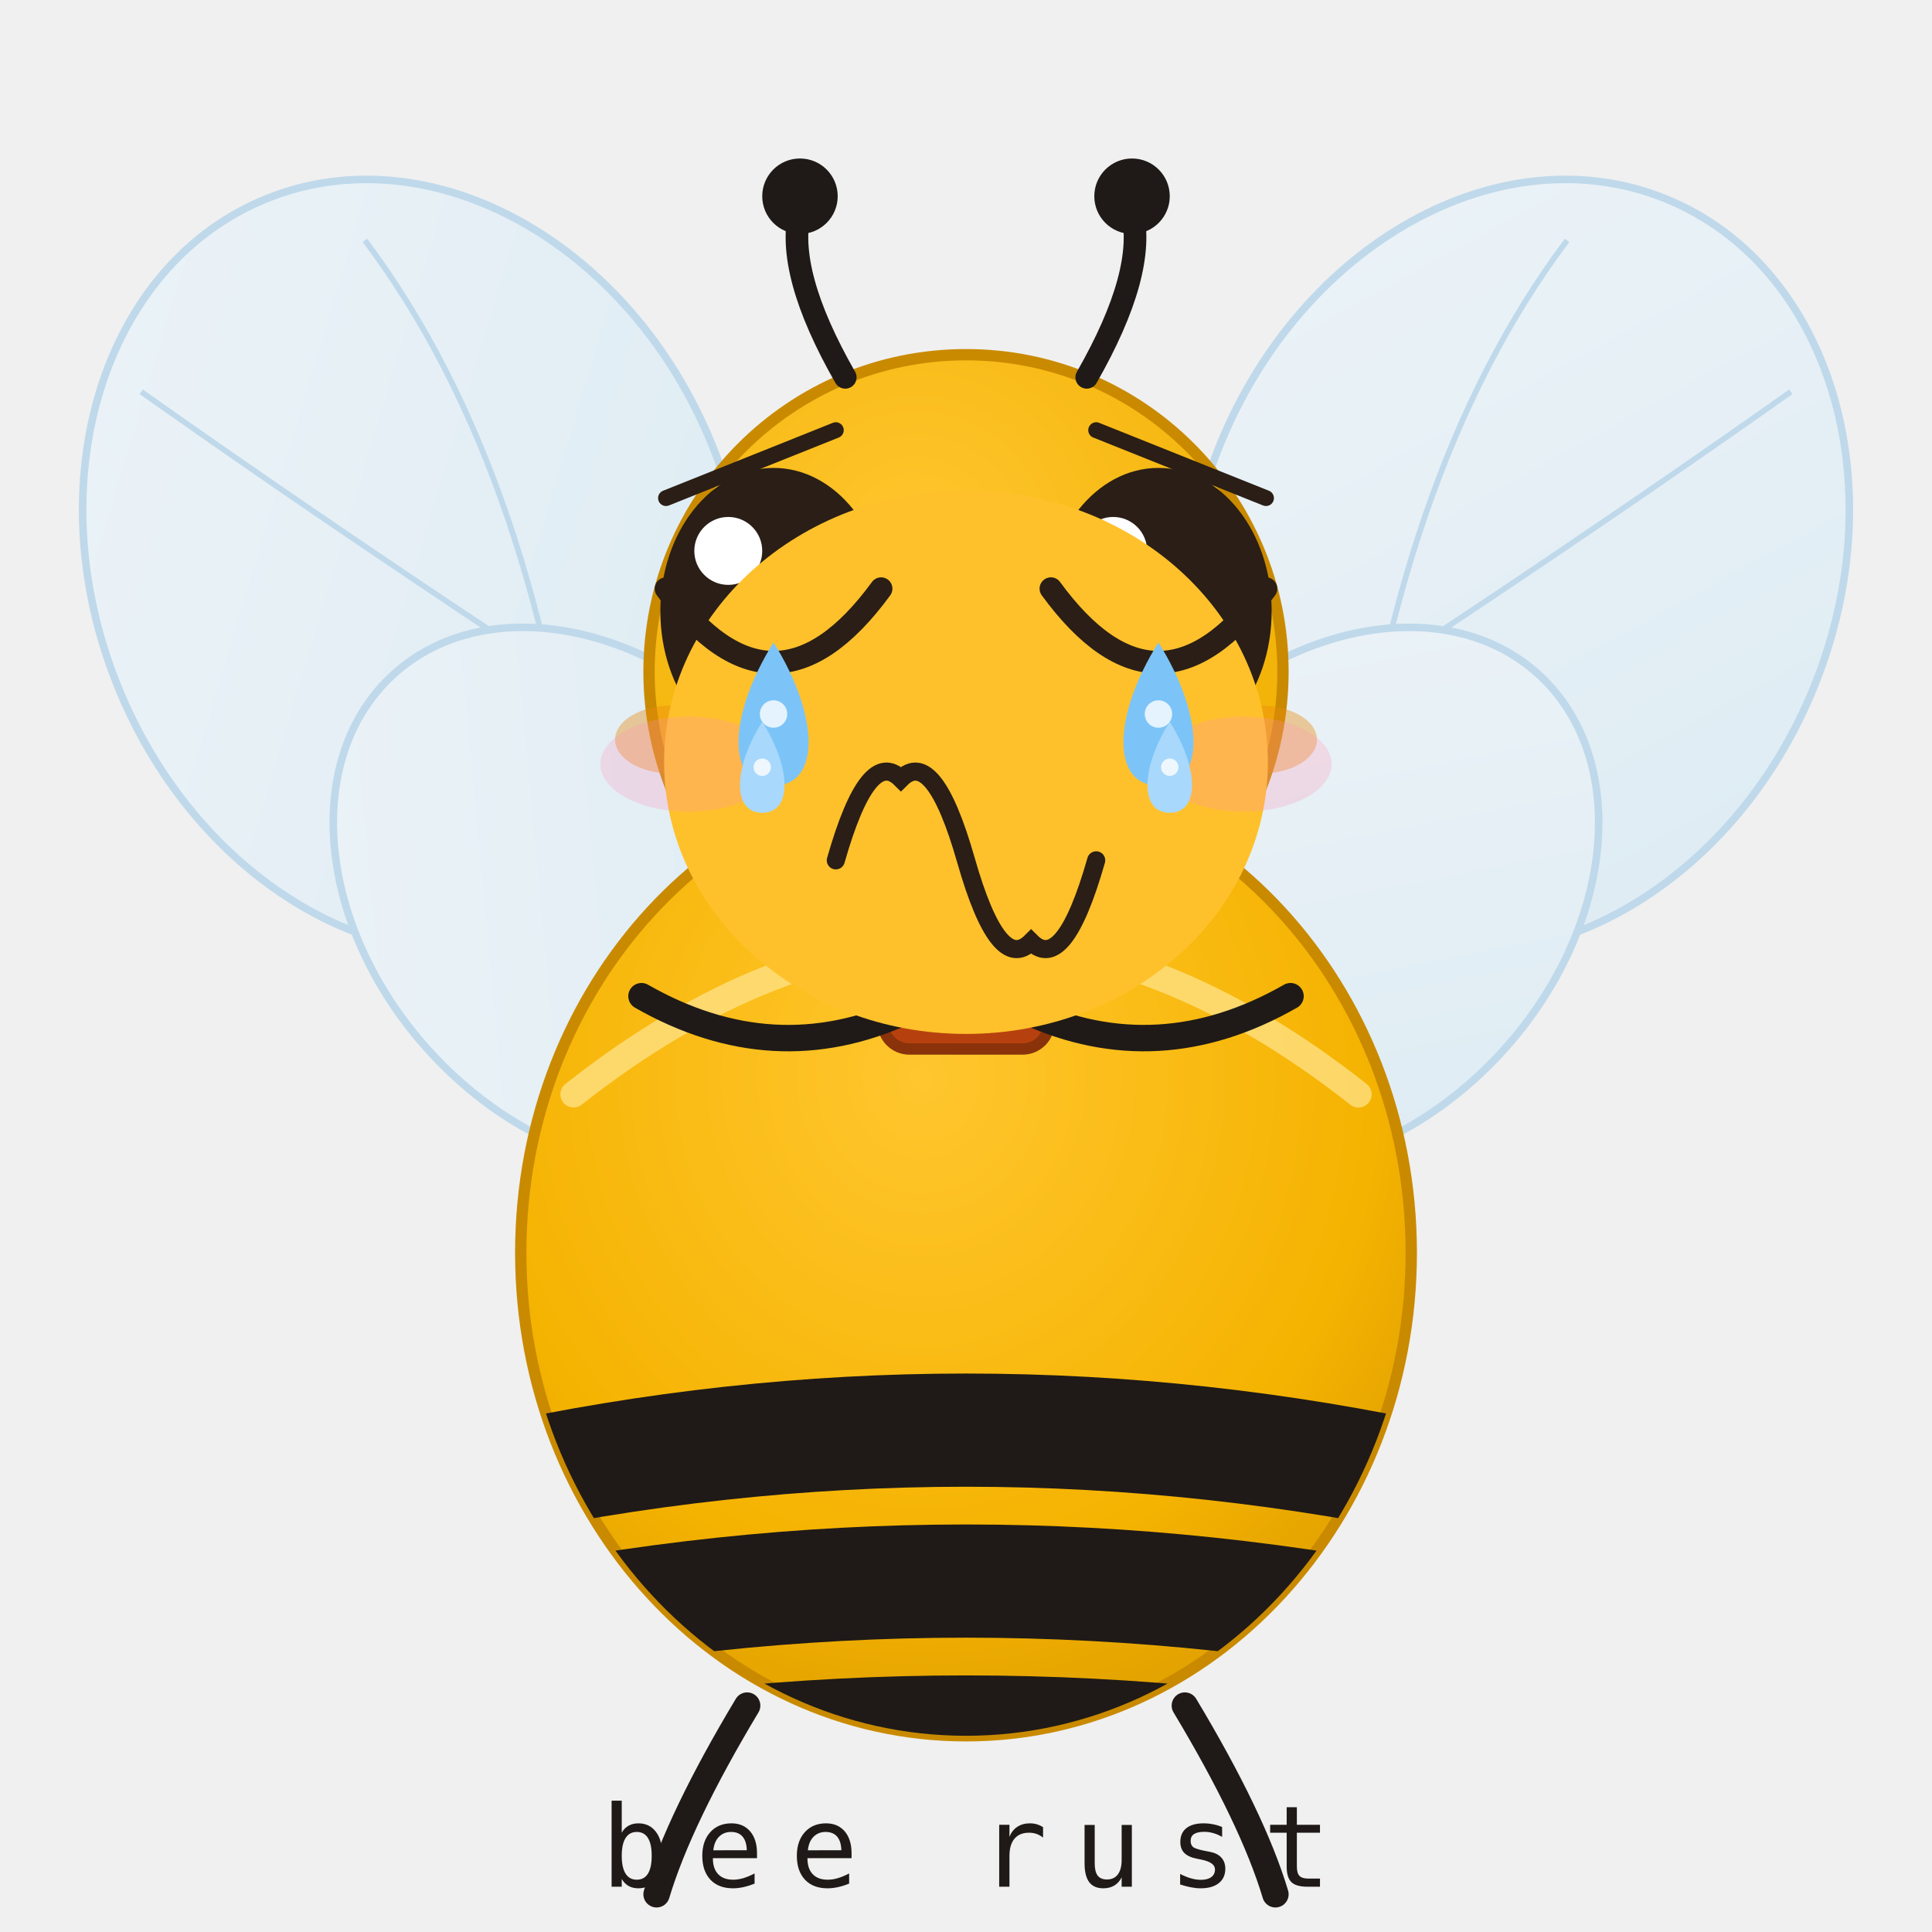
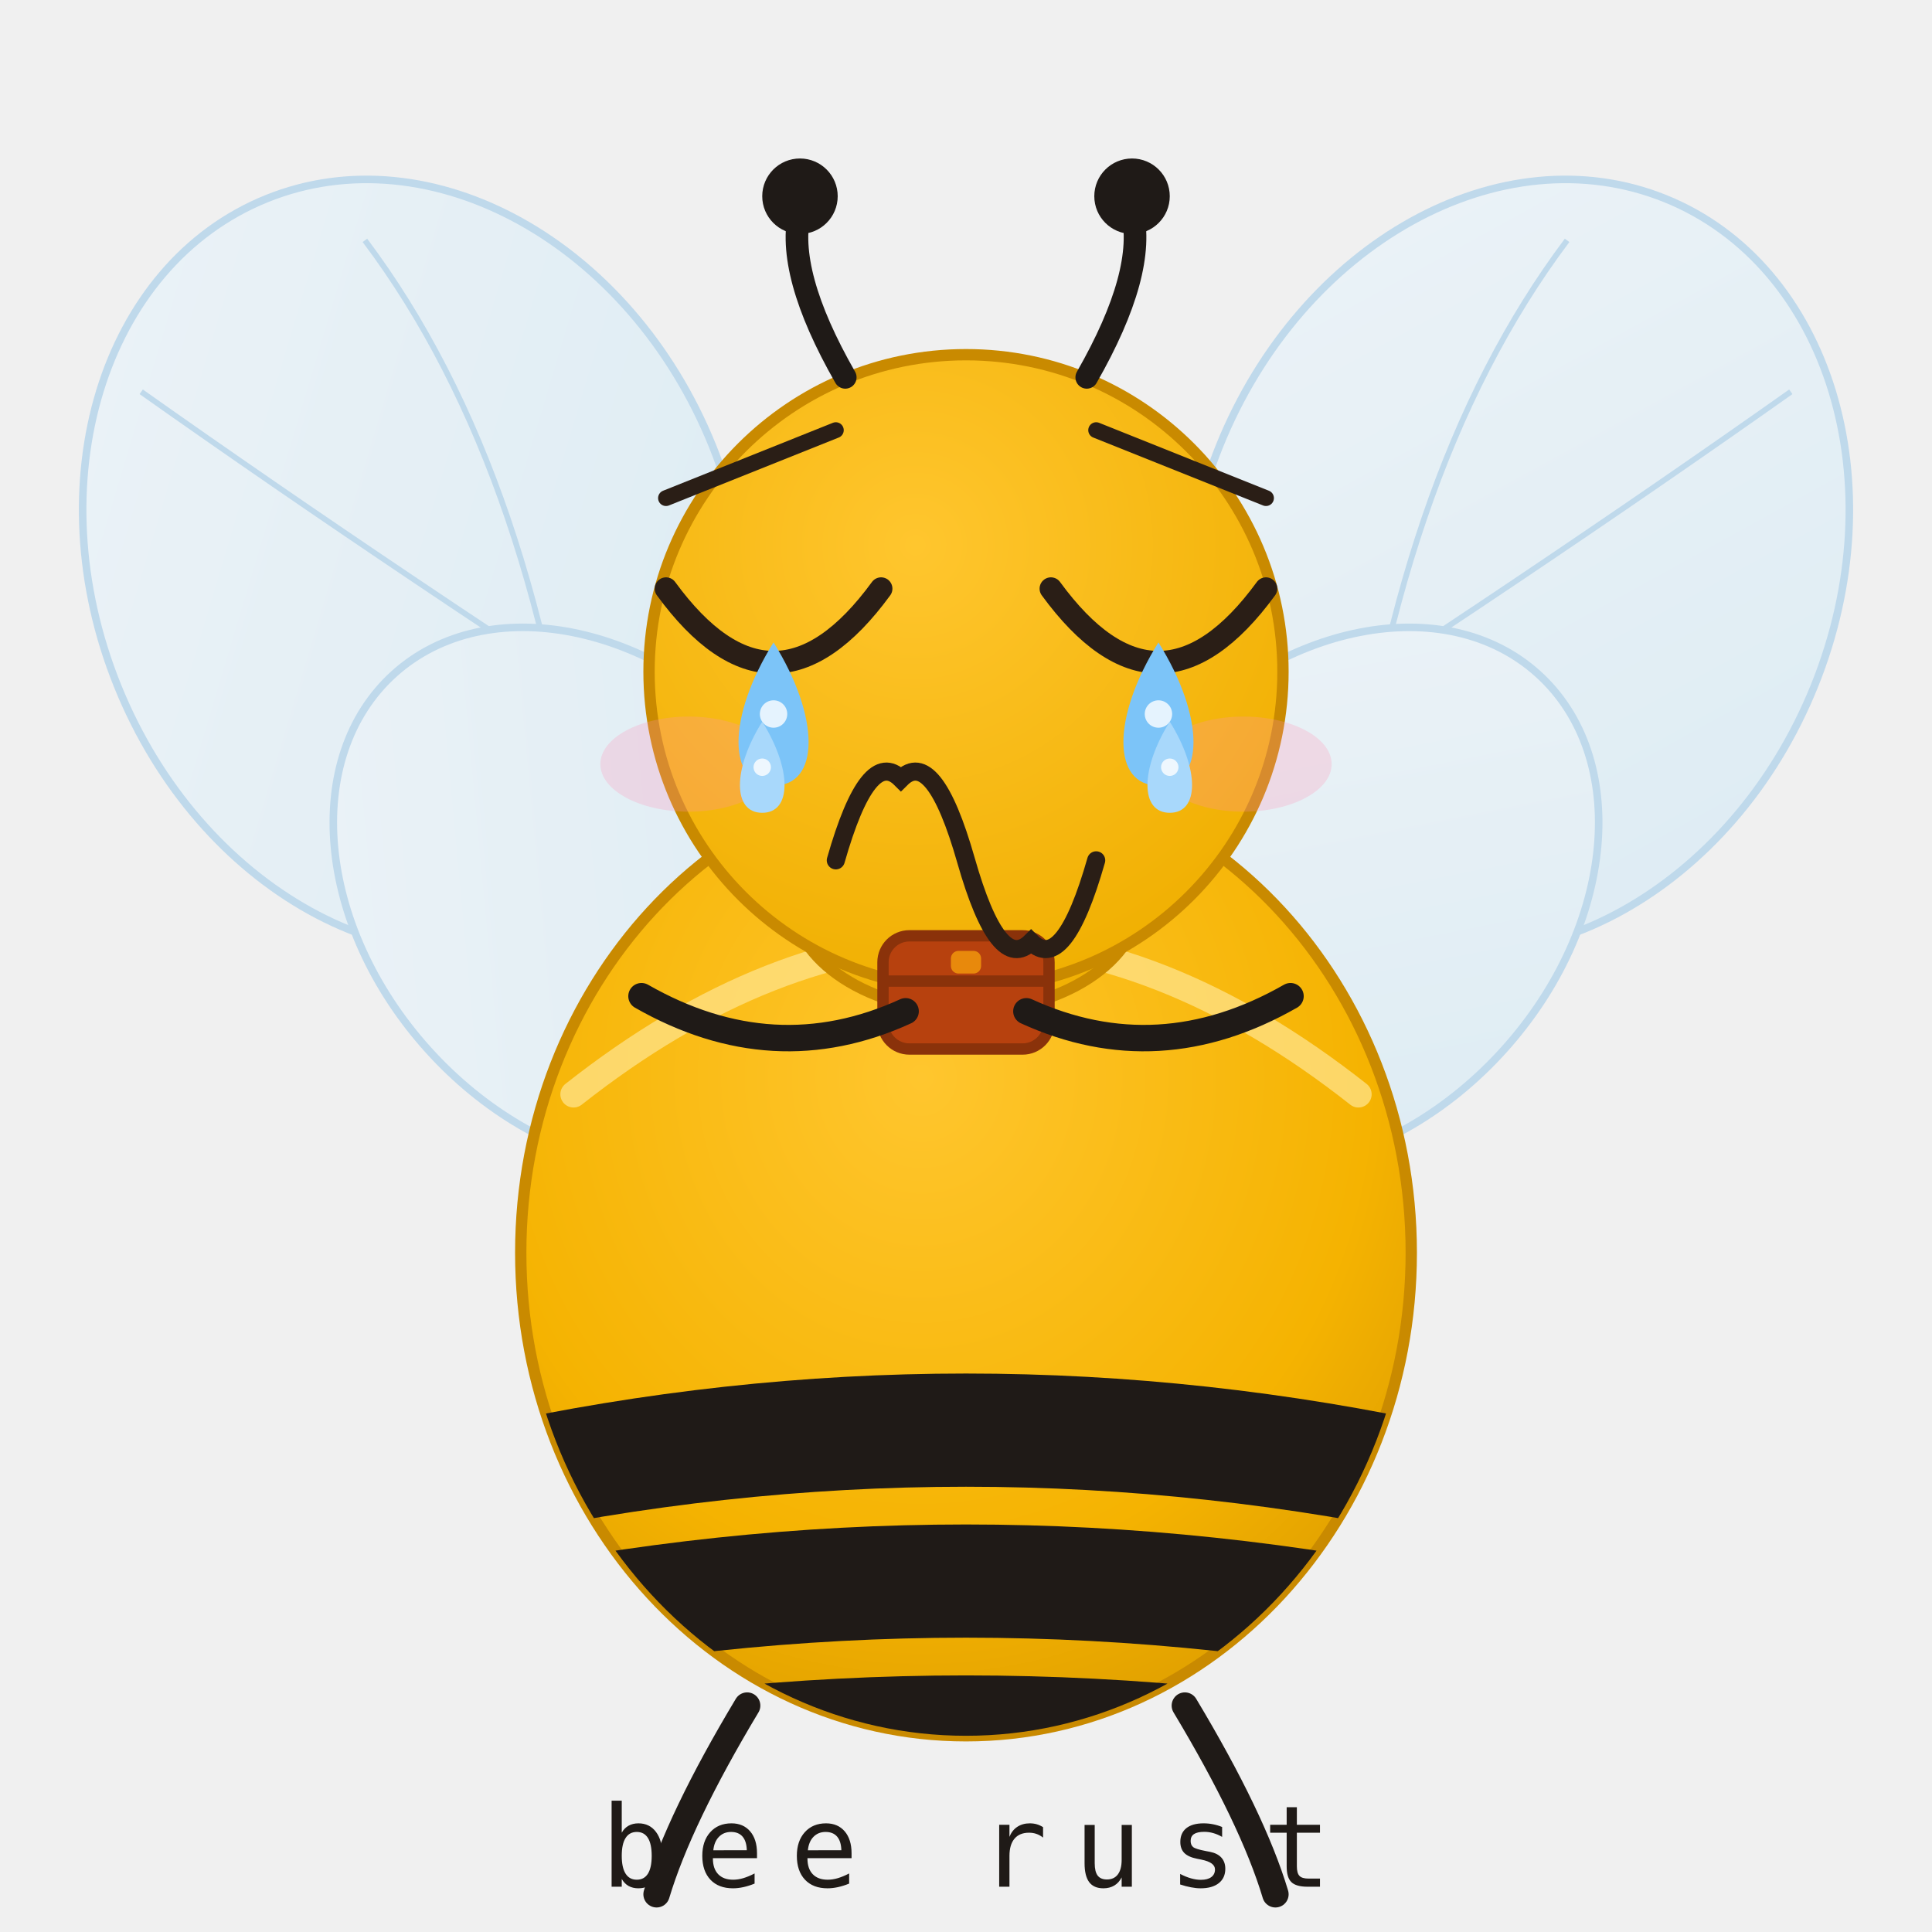
<svg xmlns="http://www.w3.org/2000/svg" viewBox="0 0 512 512" width="512" height="512" role="img" aria-label="Rusty · 哭 Cry">
  <style>
.ex-motion { animation: ex-sob 0.9s ease-in-out infinite; transform-box: fill-box; transform-origin: 50% 50%; }
.ex-anim-tear { animation: ex-tear 1.8s ease-in infinite; transform-box: fill-box; transform-origin: center; }
.ex-anim-sweat { animation: ex-tear 1.5s ease-in infinite; transform-box: fill-box; transform-origin: center; }
.ex-anim-heart { animation: ex-heart 2.2s ease-out infinite; transform-box: fill-box; transform-origin: center; }
.ex-anim-spark { animation: ex-spark 1.9s ease-in-out infinite; transform-box: fill-box; transform-origin: center; }
.ex-anim-rain { animation: ex-rain 1.4s linear infinite; transform-box: fill-box; transform-origin: center; }
.ex-anim-confetti { animation: ex-confetti 2.4s linear infinite; transform-box: fill-box; transform-origin: center; }
.ex-anim-pulse { animation: ex-pulse 1.6s ease-in-out infinite; transform-box: fill-box; transform-origin: center; }
.ex-anim-knock { animation: ex-knock 0.55s ease-in-out infinite; transform-box: fill-box; transform-origin: center; }
.ex-anim-knockline { animation: ex-knockline 0.55s ease-out infinite; transform-box: fill-box; transform-origin: center; }
.ex-anim-palm { animation: ex-palm 0.9s ease-in-out infinite; transform-box: fill-box; transform-origin: center; }
.ex-anim-steam { animation: ex-steam 1.8s ease-out infinite; transform-box: fill-box; transform-origin: center; }
.ex-anim-shock { animation: ex-shock 0.5s ease-in-out infinite; transform-box: fill-box; transform-origin: center; }
.ex-anim-please { animation: ex-please 1.4s ease-in-out infinite; transform-box: fill-box; transform-origin: center; }
.ex-anim-drift { animation: ex-drift 4.5s ease-in-out infinite; transform-box: fill-box; transform-origin: center; }
@keyframes ex-sob { 0%,100% { transform: translateY(0); } 50% { transform: translateY(9.6px); } }
@keyframes ex-tear { 0% { transform: translateY(0); opacity: 0; } 18% { opacity: 1; } 100% { transform: translateY(33px); opacity: 0; } }
@keyframes ex-heart { 0% { transform: translateY(0) scale(.65); opacity: 0; } 20% { opacity: 1; } 100% { transform: translateY(-54px) scale(1.15); opacity: 0; } }
@keyframes ex-spark { 0%,100% { transform: scale(.6) rotate(0deg); opacity: .3; } 50% { transform: scale(1.15) rotate(25deg); opacity: 1; } }
@keyframes ex-rain { 0% { transform: translateY(0); opacity: 0; } 20% { opacity: 1; } 100% { transform: translateY(36px); opacity: 0; } }
@keyframes ex-confetti { 0% { transform: translateY(-10.5px) rotate(0deg); opacity: 1; } 100% { transform: translateY(48px) rotate(200deg); opacity: 0; } }
@keyframes ex-pulse { 0%,100% { transform: scale(1); opacity: .35; } 50% { transform: scale(1.18); opacity: .7; } }
@keyframes ex-knock { 0%,100% { transform: translateX(13.5px); } 35% { transform: translateX(0); } }
@keyframes ex-knockline { 0%,100% { transform: scaleX(.6); opacity: .35; } 35% { transform: scaleX(1); opacity: 1; } }
@keyframes ex-palm { 0%,100% { transform: translateY(0) rotate(0deg); } 50% { transform: translateY(-3.6px) rotate(-4deg); } }
@keyframes ex-steam { 0% { transform: translateY(0); opacity: .7; } 100% { transform: translateY(-27px); opacity: 0; } }
@keyframes ex-shock { 0%,100% { transform: scaleX(.7); opacity: .4; } 50% { transform: scaleX(1.25); opacity: 1; } }
@keyframes ex-please { 0%,100% { transform: translateY(0); } 50% { transform: translateY(-5.4px); } }
@keyframes ex-drift { 0%,100% { transform: translateY(0); } 50% { transform: translateY(-6px); } }
@media (prefers-reduced-motion: reduce) {
  .ex-motion, [class*="ex-anim-"] { animation: none !important; }
}
</style>
  <g class="ex-motion ex-cry">
    <g class="ex-base">
      <defs>
        <radialGradient id="bellyGrad" cx="45%" cy="32%" r="72%">
          <stop offset="0%" stop-color="#FFC62E" />
          <stop offset="70%" stop-color="#F5B301">
        
      </stop>
          <stop offset="100%" stop-color="#DE9E00" />
        </radialGradient>
        <radialGradient id="headGrad" cx="42%" cy="30%" r="75%">
          <stop offset="0%" stop-color="#FFC62E" />
          <stop offset="100%" stop-color="#F0AF00" />
        </radialGradient>
        <linearGradient id="wingGrad" x1="0" y1="0" x2="1" y2="1">
          <stop offset="0%" stop-color="#EAF5FC" />
          <stop offset="100%" stop-color="#CFE8F5" />
        </linearGradient>
        <clipPath id="bellyClip">
          <ellipse cx="256" cy="332" rx="118" ry="128" />
        </clipPath>
      </defs>
      <g>
        <g fill="url(#wingGrad)" stroke="#9FC9E8" stroke-width="2" opacity="0.6">
          <g>
            <ellipse cx="110" cy="150" rx="85" ry="105" transform="rotate(-22 110 150)" />
            <path d="M60 80 Q105 150 165 235" fill="none" stroke-width="1.5" transform="rotate(-22 110 150)" />
            <path d="M130 65 Q150 140 120 245" fill="none" stroke-width="1.5" transform="rotate(-22 110 150)" />
          </g>
          <g>
            <ellipse cx="402" cy="150" rx="85" ry="105" transform="rotate(22 402 150)" />
            <path d="M452 80 Q407 150 347 235" fill="none" stroke-width="1.5" transform="rotate(22 402 150)" />
            <path d="M382 65 Q362 140 392 245" fill="none" stroke-width="1.5" transform="rotate(22 402 150)" />
          </g>
          <g>
            <ellipse cx="158" cy="238" rx="60" ry="80" transform="rotate(-42 158 238)" />
          </g>
          <g>
            <ellipse cx="354" cy="238" rx="60" ry="80" transform="rotate(42 354 238)" />
          </g>
        </g>
        <g stroke="#1F1A17" stroke-width="7" stroke-linecap="round" fill="none">
          <path d="M198 452 Q180 482 174 502" />
          <path d="M314 452 Q332 482 338 502" />
        </g>
        <g>
          <ellipse cx="256" cy="332" rx="118" ry="128" fill="url(#bellyGrad)" stroke="#C98A00" stroke-width="3" />
          <path d="M152 290 Q256 208 360 290" fill="none" stroke="#FFE38A" stroke-width="7" stroke-linecap="round" opacity="0.75">
      
    </path>
          <g clip-path="url(#bellyClip)">
            <path d="M128 378 Q256 350 384 378 L384 408 Q256 380 128 408 Z" fill="#1F1A17" />
            <path d="M124 418 Q256 390 388 418 L388 448 Q256 420 124 448 Z" fill="#1F1A17" />
            <path d="M120 458 Q256 430 392 458 L392 486 Q256 460 120 486 Z" fill="#1F1A17" />
          </g>
        </g>
        <ellipse cx="256" cy="238" rx="46" ry="30" fill="url(#headGrad)" stroke="#C98A00" stroke-width="3" />
        <circle cx="256" cy="178" r="84" fill="url(#headGrad)" stroke="#C98A00" stroke-width="3" />
        <g stroke="#1F1A17" stroke-width="6" stroke-linecap="round" fill="#1F1A17">
          <path d="M224 100 Q208 72 212 56" fill="none" />
          <circle cx="212" cy="52" r="7" />
          <path d="M288 100 Q304 72 300 56" fill="none" />
          <circle cx="300" cy="52" r="7" />
        </g>
-         <ellipse cx="205" cy="162" rx="30" ry="38" fill="#2A1E16" />
-         <ellipse cx="307" cy="162" rx="30" ry="38" fill="#2A1E16" />
-         <circle cx="193" cy="146" r="9" fill="#FFFFFF" />
-         <circle cx="295" cy="146" r="9" fill="#FFFFFF" />
-         <circle cx="191" cy="143" r="3.5" fill="#FFFFFF" />
-         <path d="M244 216 Q256 228 268 216" fill="none" stroke="#1F1A17" stroke-width="5" stroke-linecap="round" />
-         <ellipse cx="178" cy="196" rx="15" ry="9" fill="#E8890C" opacity="0.4" />
-         <ellipse cx="334" cy="196" rx="15" ry="9" fill="#E8890C" opacity="0.4" />
        <g>
          <rect x="234" y="248" width="44" height="30" rx="7" fill="#B7410E" stroke="#8A320A" stroke-width="3" />
          <path d="M234 260 L278 260" stroke="#8A320A" stroke-width="3" />
          <rect x="252" y="252" width="8" height="6" rx="2" fill="#E8890C" />
          <path d="M170 264 Q205 284 240 268" fill="none" stroke="#1F1A17" stroke-width="7" stroke-linecap="round" />
          <path d="M342 264 Q307 284 272 268" fill="none" stroke="#1F1A17" stroke-width="7" stroke-linecap="round" />
        </g>
        <text x="256" y="500" text-anchor="middle" font-family="ui-monospace,SFMono-Regular,Menlo,monospace" font-size="30" letter-spacing="7" fill="#1F1A17">bee rust</text>
      </g>
    </g>
    <g class="ex-face">
-       <ellipse cx="256" cy="202" rx="80" ry="72" fill="#FFC12B" />
      <path d="M 176.5,132 L 221.5,114" stroke="#2A1E16" stroke-width="4.2" stroke-linecap="round" />
      <path d="M 335.5,132 L 290.5,114" stroke="#2A1E16" stroke-width="4.2" stroke-linecap="round" />
      <path d="M 176.5,156 Q 205,195 233.5,156" fill="none" stroke="#2A1E16" stroke-width="6" stroke-linecap="round" />
      <path d="M 278.5,156 Q 307,195 335.5,156" fill="none" stroke="#2A1E16" stroke-width="6" stroke-linecap="round" />
      <path d="M 221.5,228 Q 230.12,197.76 238.75,206.4 Q 247.38,197.76 256,228 Q 264.62,258.24 273.25,249.6 Q 281.88,258.24 290.5,228" fill="none" stroke="#2A1E16" stroke-width="4.8" stroke-linecap="round" />
      <ellipse cx="182.5" cy="202.5" rx="23.4" ry="12.6" fill="#FF8FB3" opacity="0.25" />
      <ellipse cx="329.5" cy="202.5" rx="23.4" ry="12.6" fill="#FF8FB3" opacity="0.25" />
      <g transform="translate(0 0)">
        <path class="ex-anim-tear" style="animation-delay:0.0s" d="M 205,170.25 C 217.38,190.05 217.38,208.2 205,208.2 C 192.62,208.2 192.62,190.05 205,170.25 Z" fill="#7CC4F8" />
        <circle cx="205" cy="189.22" r="3.63" fill="#FFFFFF" opacity=".8" />
      </g>
      <g transform="translate(0 0)">
        <path class="ex-anim-tear" style="animation-delay:0.55s" d="M 307,170.25 C 319.38,190.05 319.38,208.2 307,208.2 C 294.62,208.2 294.62,190.05 307,170.25 Z" fill="#7CC4F8" />
        <circle cx="307" cy="189.22" r="3.63" fill="#FFFFFF" opacity=".8" />
      </g>
      <g transform="translate(0 0)">
        <path class="ex-anim-tear" style="animation-delay:0.9s" d="M 202,191.25 C 209.88,203.85 209.88,215.4 202,215.4 C 194.12,215.4 194.12,203.85 202,191.25 Z" fill="#A8D8FB" />
        <circle cx="202" cy="203.32" r="2.31" fill="#FFFFFF" opacity=".8" />
      </g>
      <g transform="translate(0 0)">
        <path class="ex-anim-tear" style="animation-delay:1.35s" d="M 310,191.25 C 317.88,203.85 317.88,215.4 310,215.4 C 302.12,215.4 302.12,203.85 310,191.25 Z" fill="#A8D8FB" />
        <circle cx="310" cy="203.32" r="2.31" fill="#FFFFFF" opacity=".8" />
      </g>
    </g>
  </g>
</svg>
